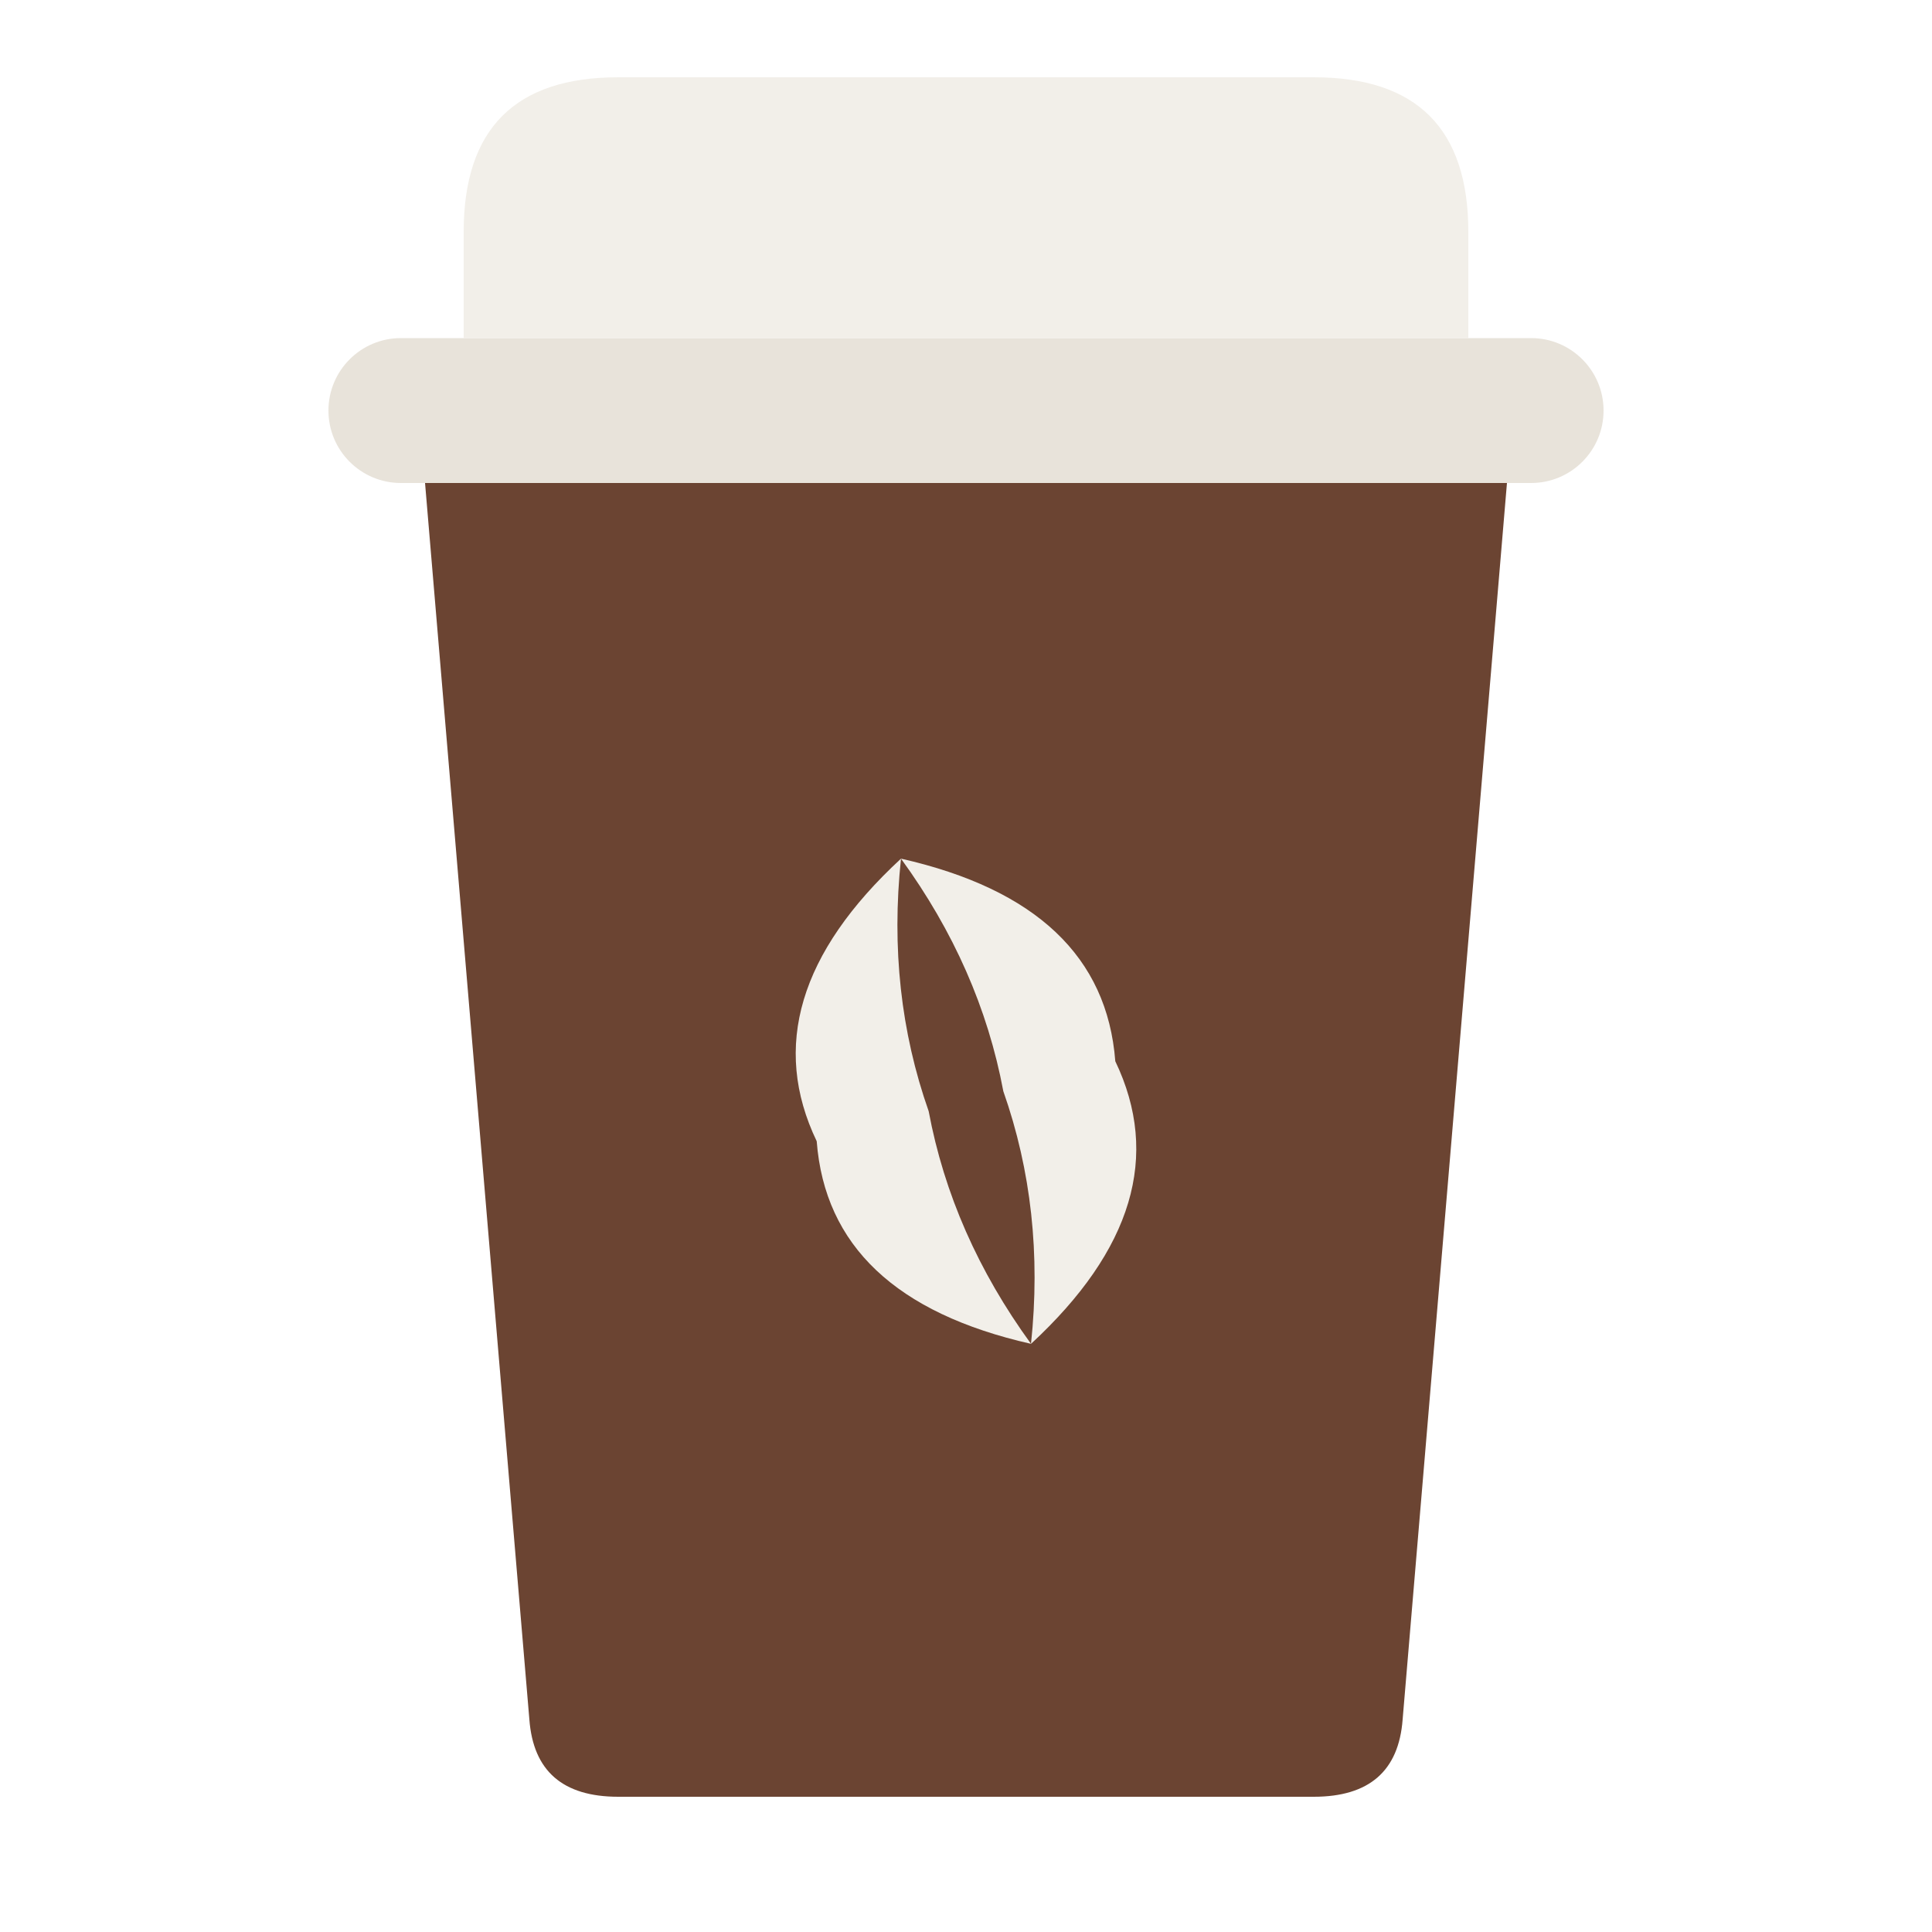
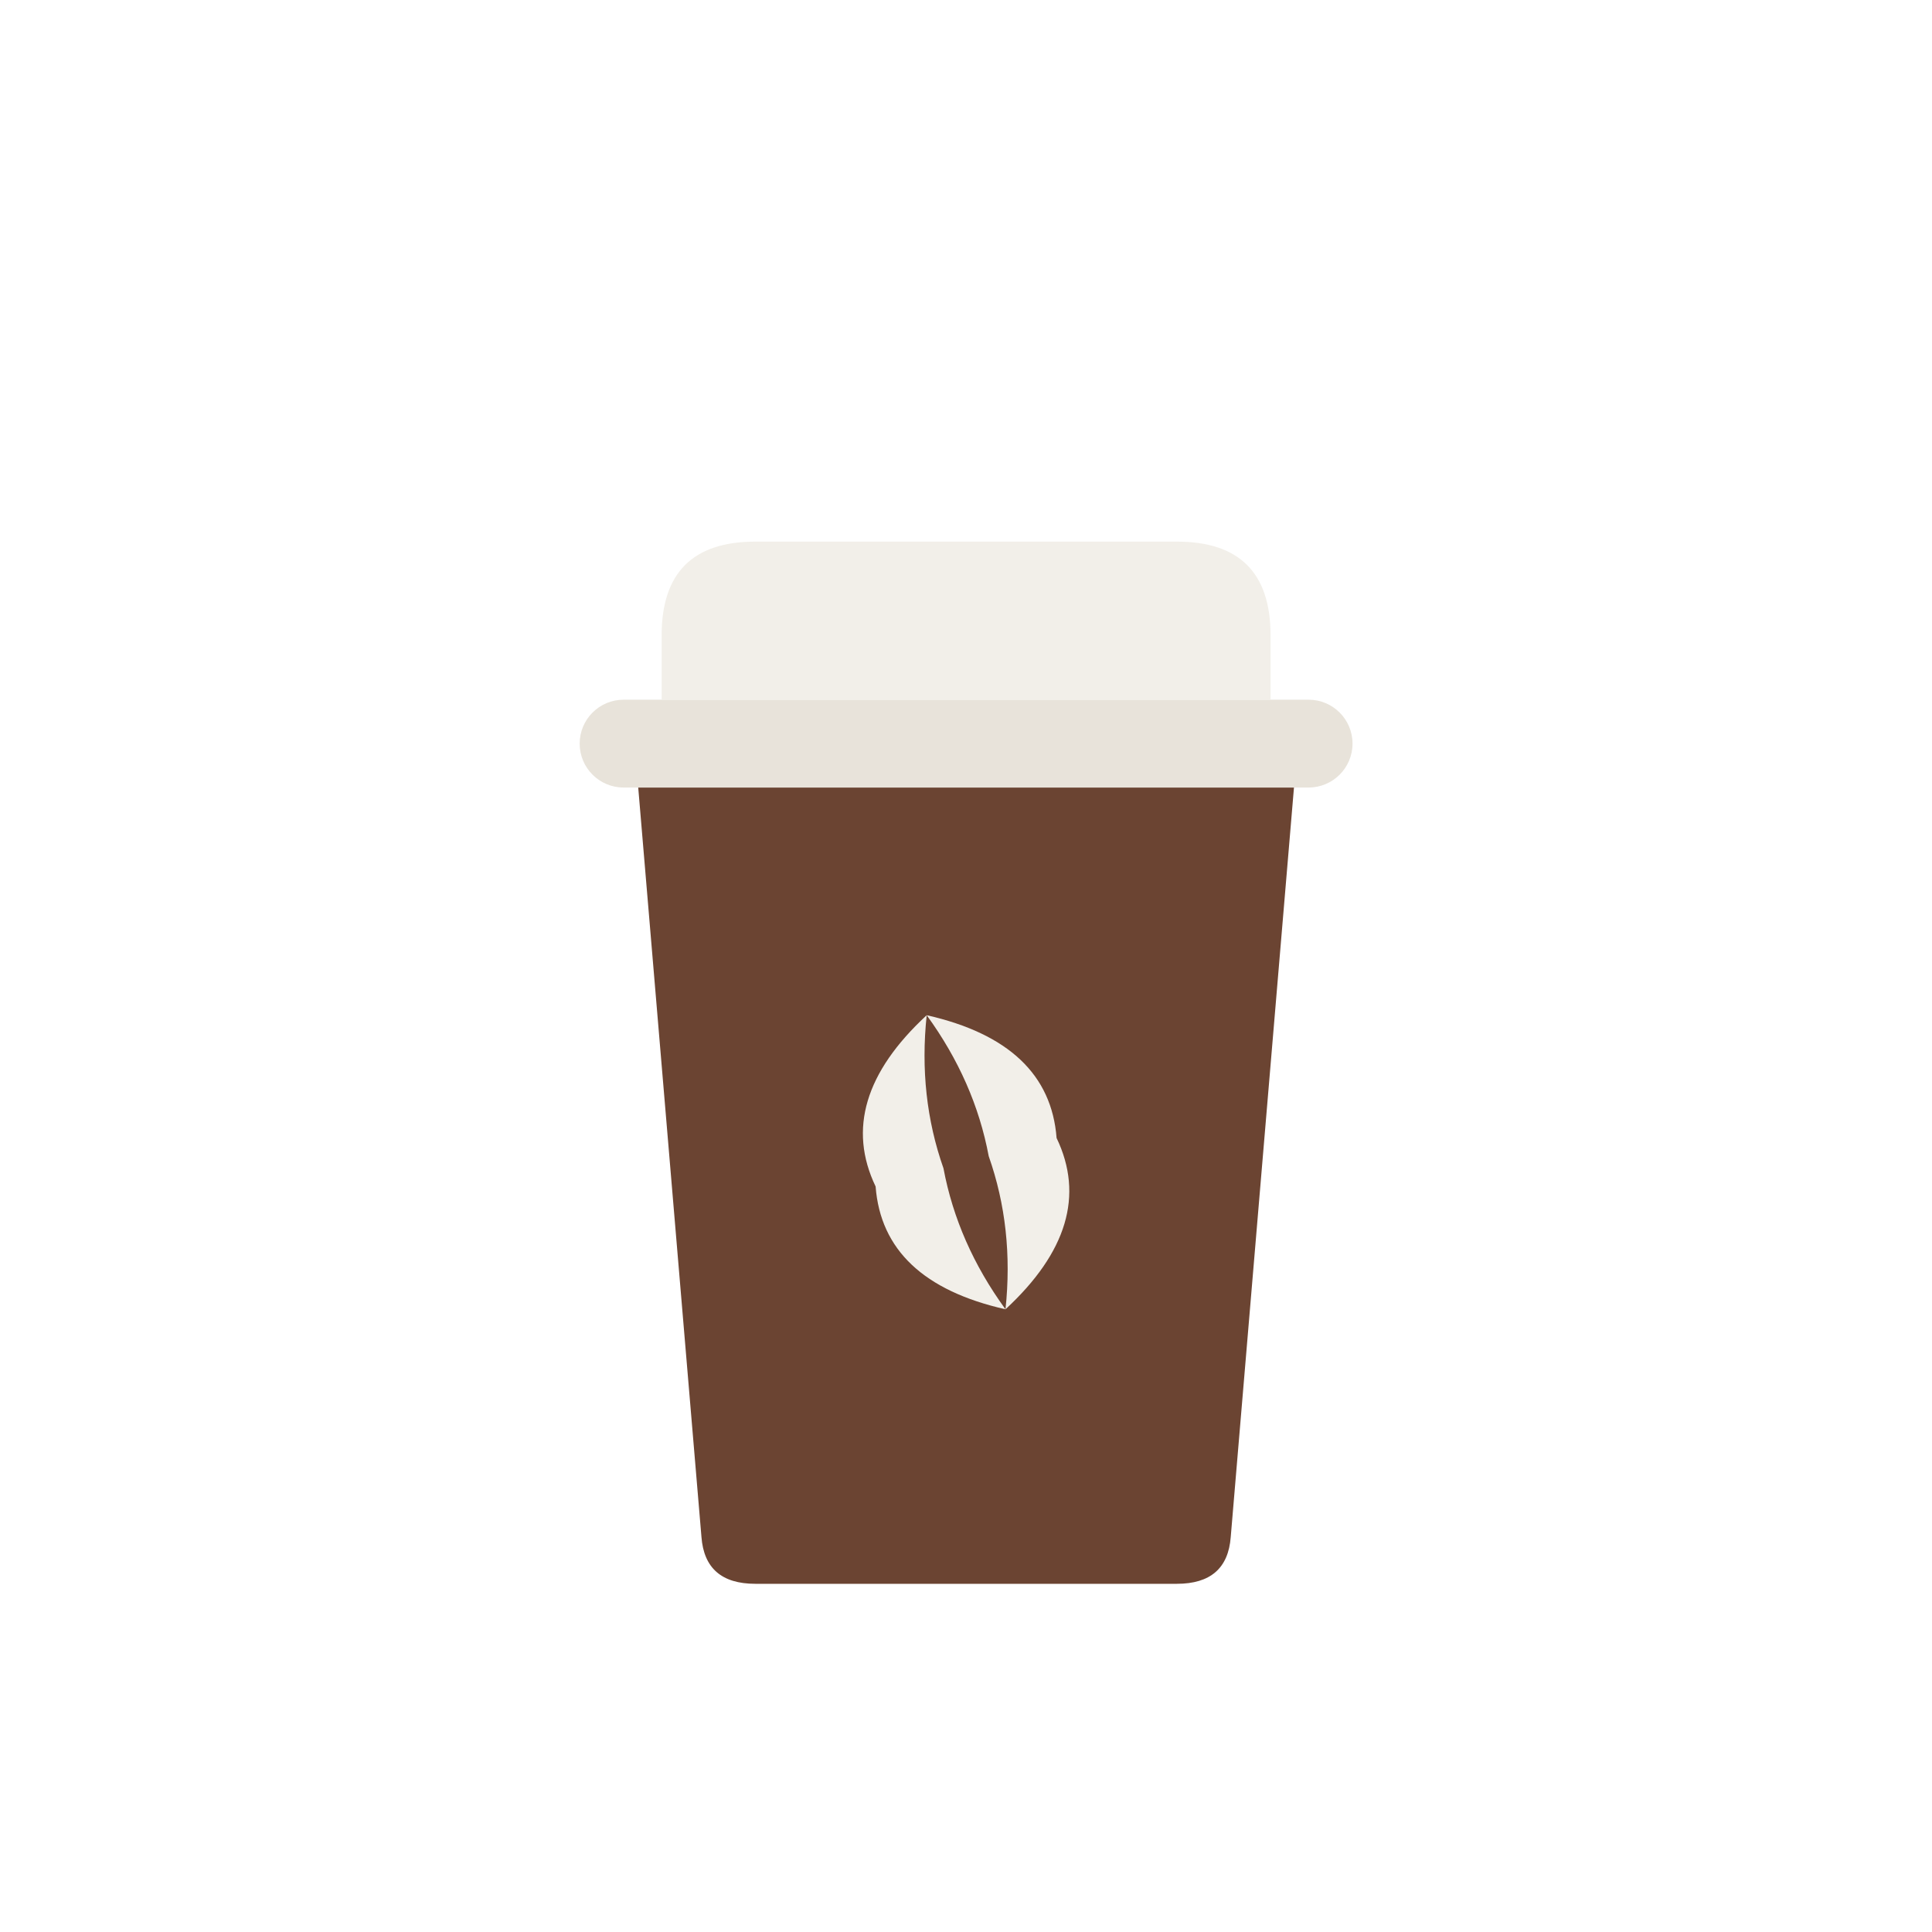
<svg xmlns="http://www.w3.org/2000/svg" viewBox="0 0 100 100">
-   <path d="M22 25 L78 25 L72.6 89 Q72.3 93 68 93 L32 93 Q27.7 93 27.4 89 Z" fill="#6B4432" />
-   <rect x="17" y="17.5" width="66" height="7.5" rx="3.75" fill="#E8E3DA" />
-   <path d="M24 17.5 L24 12 Q24 4 32 4 L68 4 Q76 4 76 12 L76 17.5 Z" fill="#F2EFE9" />
-   <g transform="translate(50 57) rotate(-15)">
-     <path d="M0 -13 Q-9.5 -8 -8 0 Q-9.5 8 0 13 Q-2.5 6.5 -2 0 Q-2.5 -6.5 0 -13 Z" fill="#F2EFE9" />
-     <path d="M0 -13 Q9.5 -8 8 0 Q9.5 8 0 13 Q2.5 6.5 2 0 Q2.5 -6.5 0 -13 Z" fill="#F2EFE9" />
+   <g transform="translate(19.70 25.61) scale(0.6061)">
+     <path d="M22 25 L78 25 L72.6 89 Q72.3 93 68 93 L32 93 Q27.7 93 27.4 89 Z" fill="#6B4432" />
+     <rect x="17" y="17.5" width="66" height="7.5" rx="3.75" fill="#E8E3DA" />
+     <path d="M24 17.5 L24 12 Q24 4 32 4 L68 4 Q76 4 76 12 L76 17.5 Z" fill="#F2EFE9" />
+     <g transform="translate(50 57) rotate(-15)">
+       <path d="M0 -13 Q-9.5 -8 -8 0 Q-9.5 8 0 13 Q-2.5 6.5 -2 0 Q-2.5 -6.5 0 -13 Z" fill="#F2EFE9" />
+       <path d="M0 -13 Q9.5 -8 8 0 Q9.5 8 0 13 Q2.5 6.5 2 0 Q2.5 -6.5 0 -13 Z" fill="#F2EFE9" />
+     </g>
  </g>
</svg>
